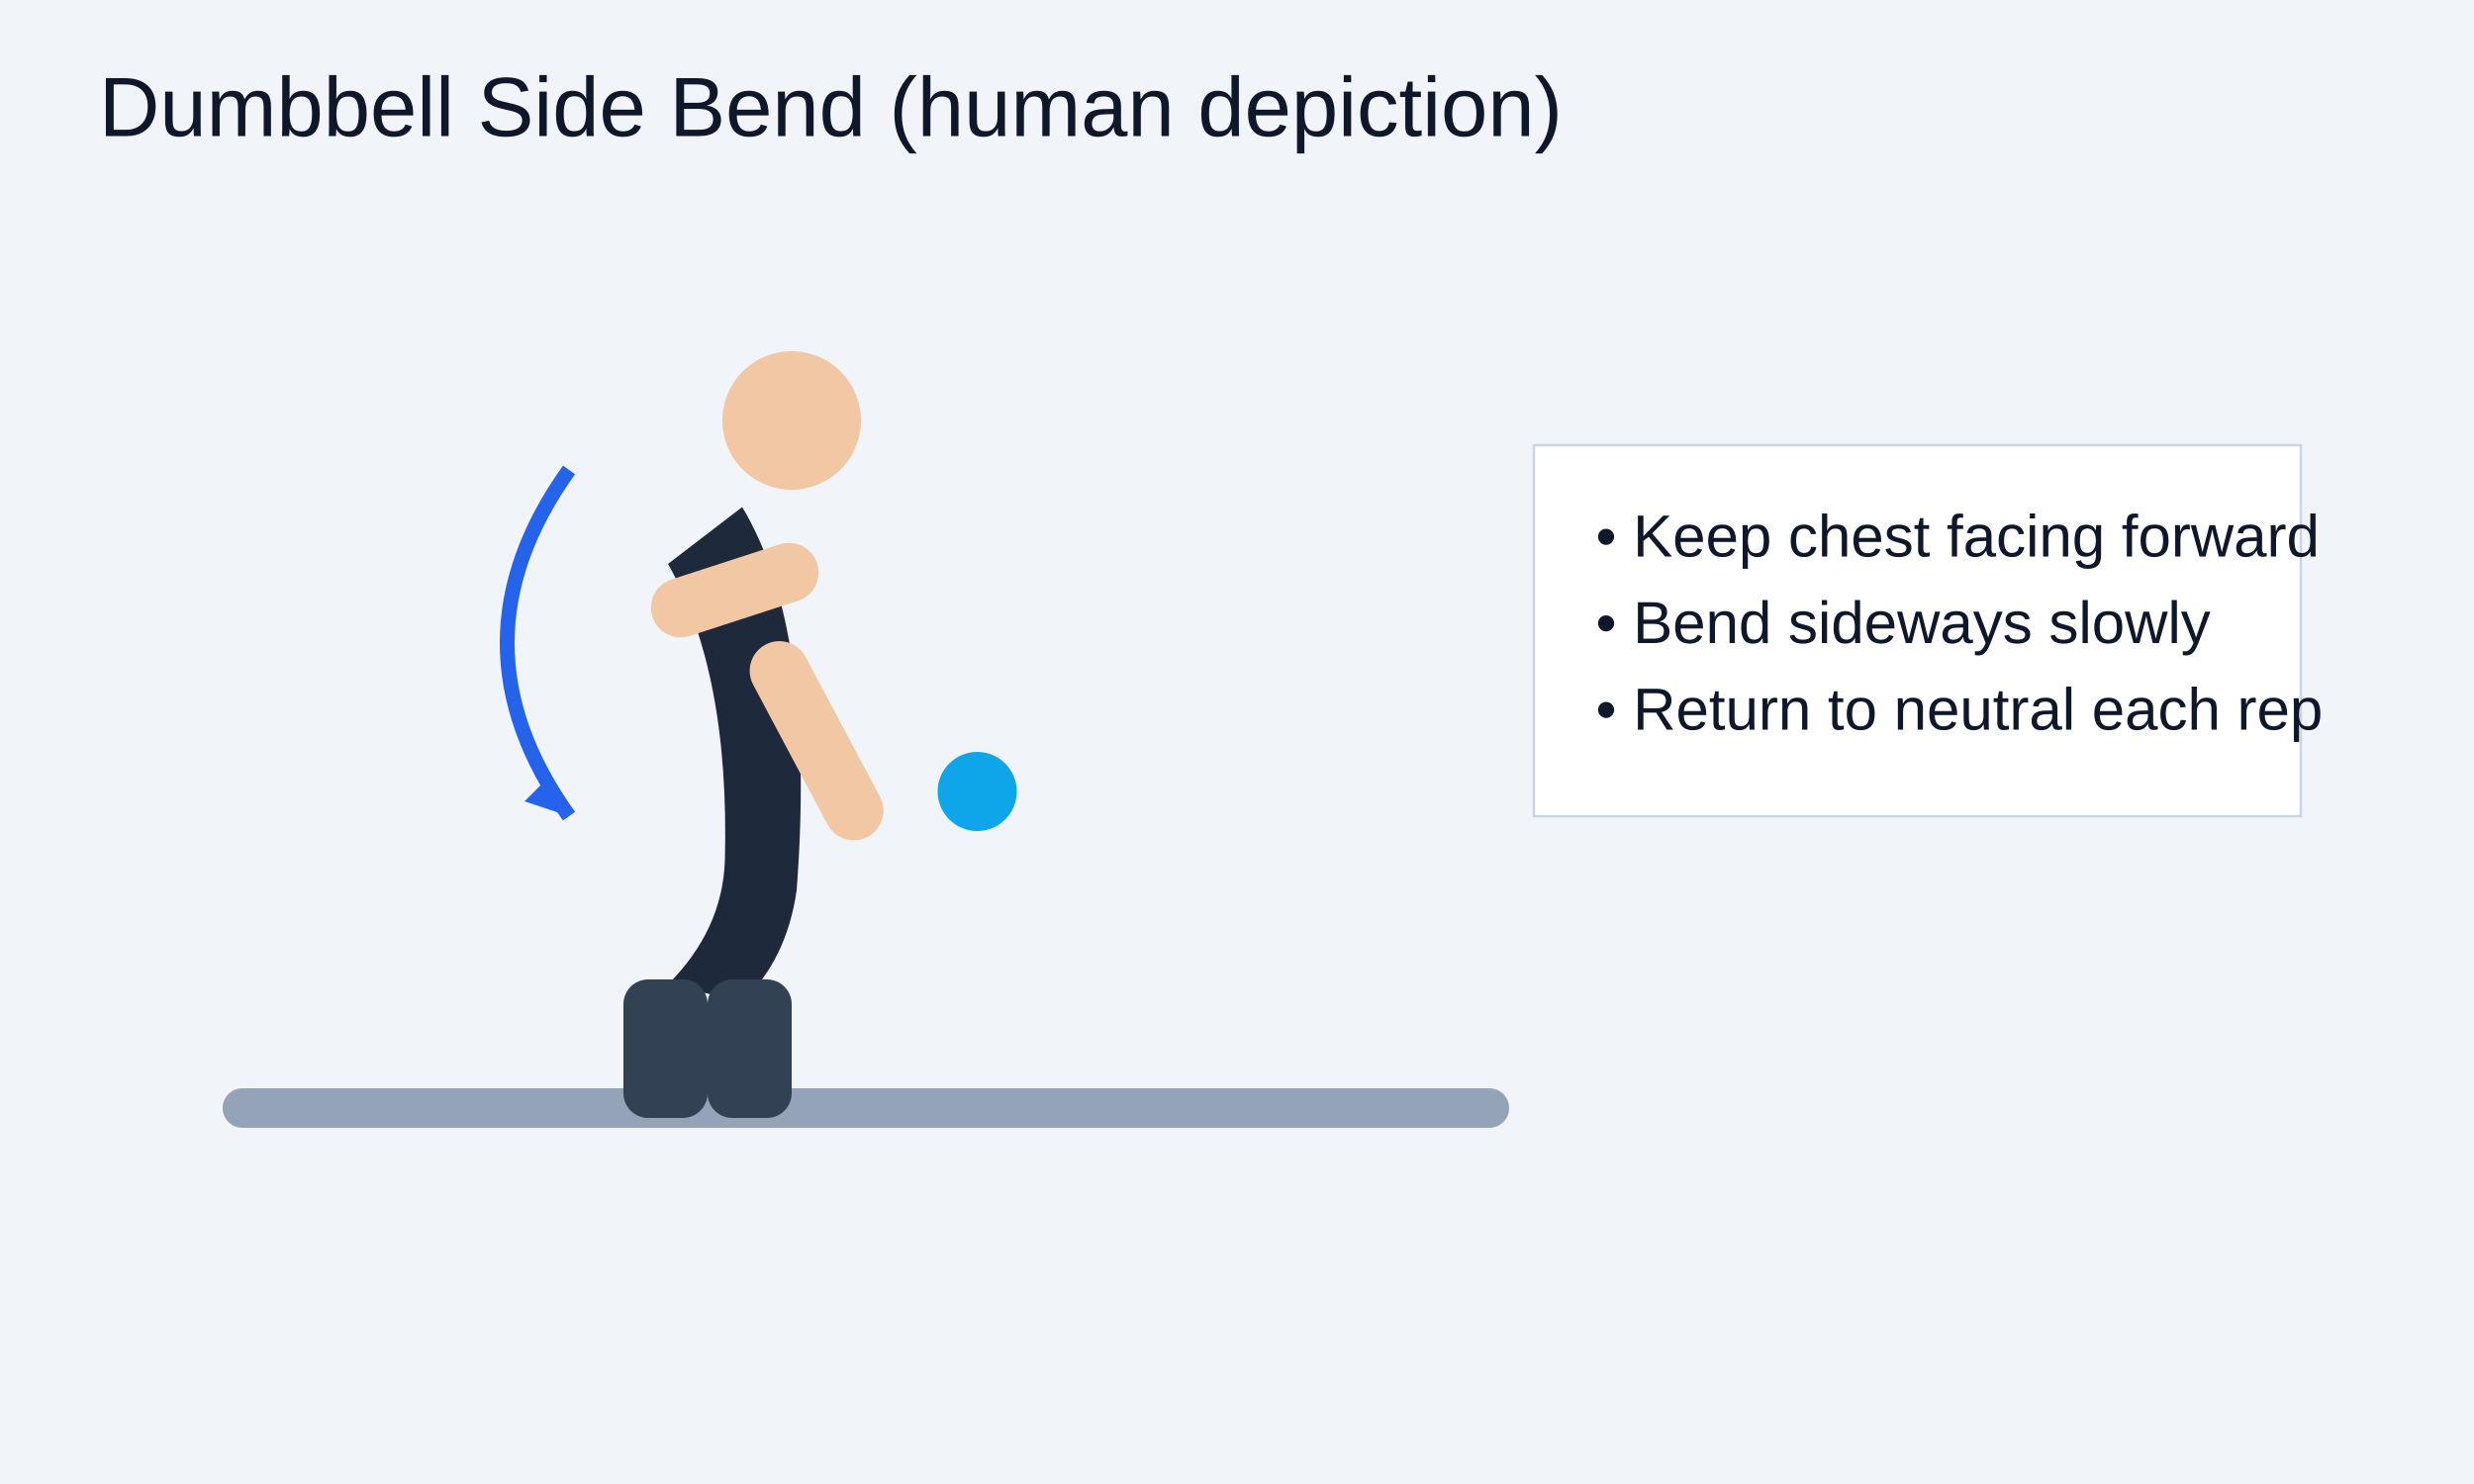
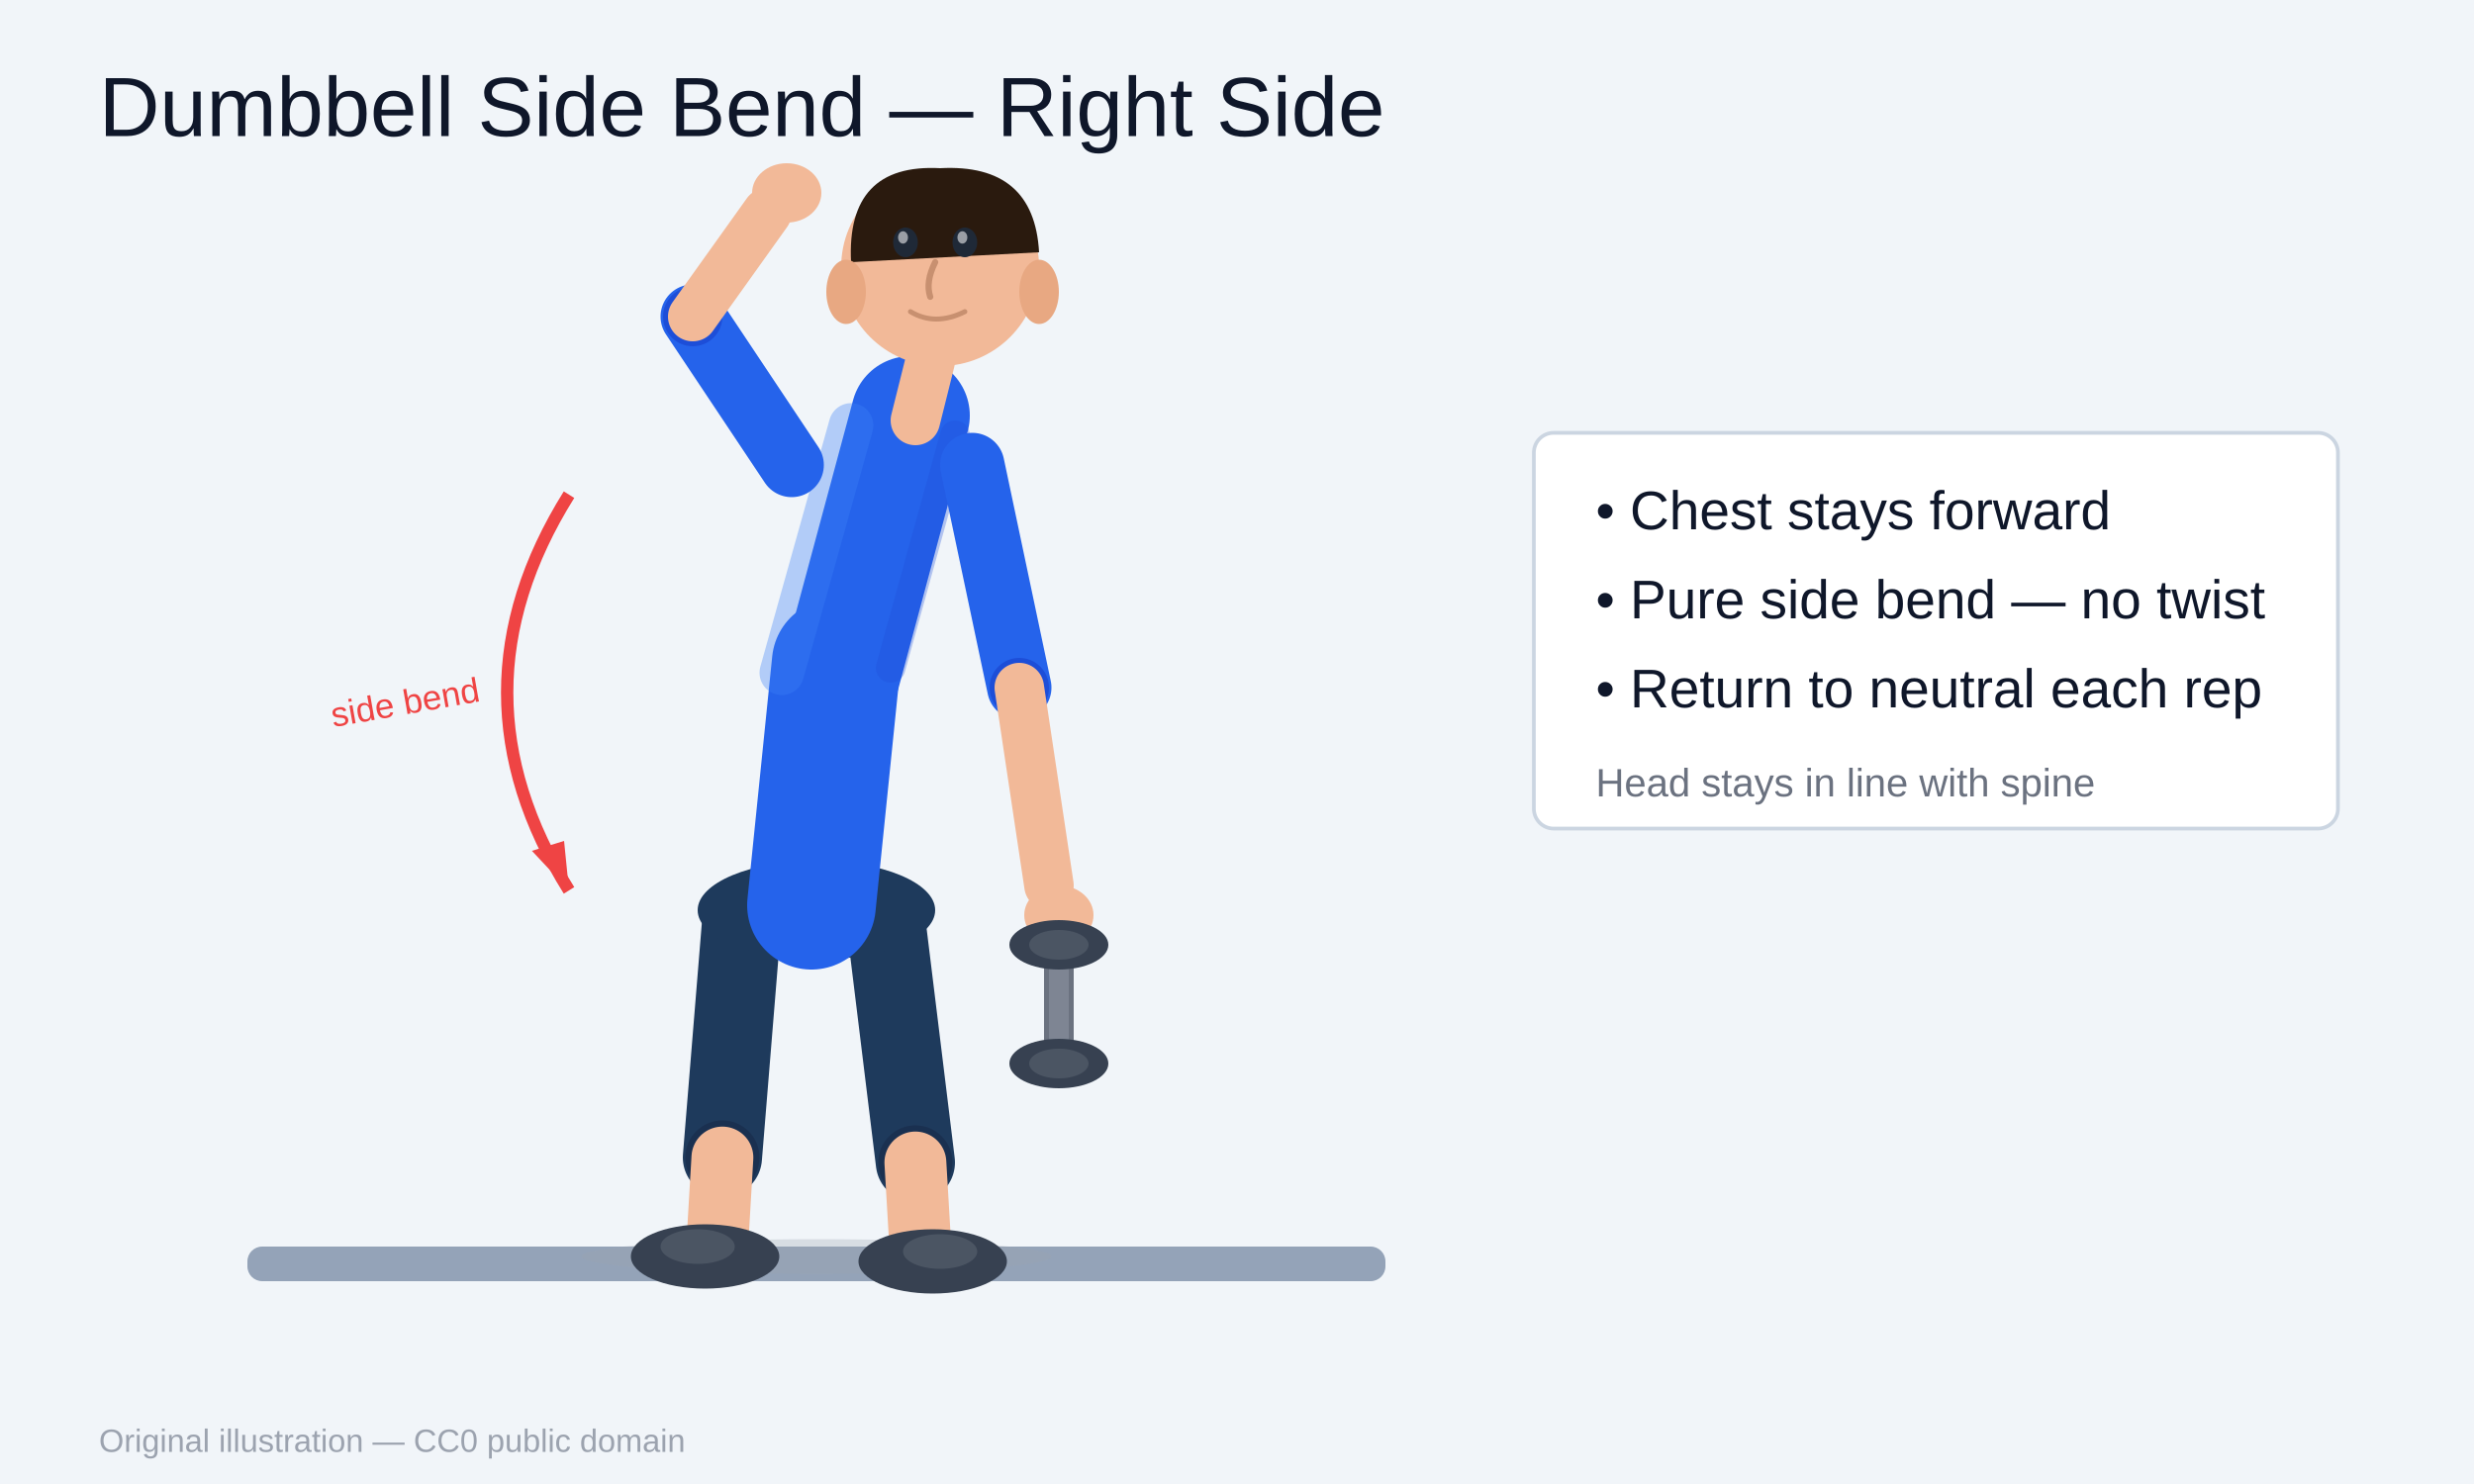
<svg xmlns="http://www.w3.org/2000/svg" width="1000" height="600" viewBox="0 0 1000 600">
  <rect width="100%" height="100%" fill="#f1f5f9" />
-   <text x="40" y="55" font-family="Arial" font-size="34" fill="#0f172a">Dumbbell Side Bend (human depiction)</text>
-   <rect x="90" y="440" width="520" height="16" rx="8" fill="#94a3b8" />
-   <circle cx="320" cy="170" r="28" fill="#f2c7a3" />
-   <path d="M300 205 Q330 255 322 360 Q318 388 300 405 L270 398 Q292 376 293 348 Q295 272 270 228 Z" fill="#1e293b" />
-   <rect x="260" y="238" width="70" height="24" rx="12" fill="#f2c7a3" transform="rotate(-18 260 238)" />
-   <rect x="320" y="255" width="88" height="24" rx="12" fill="#f2c7a3" transform="rotate(62 320 255)" />
-   <circle cx="395" cy="320" r="16" fill="#0ea5e9" />
-   <rect x="286" y="396" width="34" height="56" rx="10" fill="#334155" />
-   <rect x="252" y="396" width="34" height="56" rx="10" fill="#334155" />
-   <path d="M230 190 Q180 260 230 330" fill="none" stroke="#2563eb" stroke-width="6" />
-   <path d="M230 330 l-18 -6 l10 -10 z" fill="#2563eb" />
-   <path d="M620 180 L930 180 L930 330 L620 330 Z" fill="#ffffff" stroke="#cbd5e1" />
-   <text x="645" y="225" font-family="Arial" font-size="24" fill="#0f172a">• Keep chest facing forward</text>
-   <text x="645" y="260" font-family="Arial" font-size="24" fill="#0f172a">• Bend sideways slowly</text>
-   <text x="645" y="295" font-family="Arial" font-size="24" fill="#0f172a">• Return to neutral each rep</text>
+   <text x="40" y="55" font-family="Arial" font-size="34" fill="#0f172a">Dumbbell Side Bend — Right Side</text>
+   <rect x="100" y="504" width="460" height="14" rx="6" fill="#94a3b8" />
+   <ellipse cx="330" cy="508" rx="95" ry="7" fill="#9ca3af" opacity="0.3" />
+   <line x1="300" y1="370" x2="292" y2="468" stroke="#1e3a5c" stroke-width="32" stroke-linecap="round" />
+   <circle cx="292" cy="468" r="15" fill="#1a3050" />
+   <line x1="292" y1="468" x2="290" y2="502" stroke="#f2b998" stroke-width="25" stroke-linecap="round" />
+   <ellipse cx="285" cy="508" rx="30" ry="13" fill="#374151" />
+   <ellipse cx="282" cy="504" rx="15" ry="7" fill="#4b5563" />
+   <line x1="358" y1="372" x2="370" y2="470" stroke="#1e3a5c" stroke-width="32" stroke-linecap="round" />
+   <circle cx="370" cy="470" r="15" fill="#1a3050" />
+   <line x1="370" y1="470" x2="372" y2="504" stroke="#f2b998" stroke-width="25" stroke-linecap="round" />
+   <ellipse cx="377" cy="510" rx="30" ry="13" fill="#374151" />
+   <ellipse cx="380" cy="506" rx="15" ry="7" fill="#4b5563" />
+   <ellipse cx="330" cy="368" rx="48" ry="20" fill="#1e3a5c" />
+   <line x1="328" y1="366" x2="338" y2="268" stroke="#2563eb" stroke-width="52" stroke-linecap="round" />
+   <line x1="340" y1="272" x2="368" y2="168" stroke="#2563eb" stroke-width="48" stroke-linecap="round" />
+   <line x1="316" y1="272" x2="344" y2="172" stroke="#3b82f6" stroke-width="18" stroke-linecap="round" opacity="0.35" />
+   <line x1="360" y1="270" x2="386" y2="176" stroke="#1d4ed8" stroke-width="12" stroke-linecap="round" opacity="0.3" />
+   <line x1="370" y1="170" x2="376" y2="146" stroke="#f2b998" stroke-width="20" stroke-linecap="round" />
+   <circle cx="380" cy="108" r="40" fill="#f2b998" />
+   <path d="M 344 106 Q 342 66 380 68 Q 418 66 420 102" fill="#2a1a0e" />
+   <ellipse cx="366" cy="98" rx="5" ry="6" fill="#1f2937" />
+   <ellipse cx="365" cy="96" rx="2" ry="2.5" fill="#fff" opacity="0.55" />
+   <ellipse cx="390" cy="98" rx="5" ry="6" fill="#1f2937" />
+   <ellipse cx="389" cy="96" rx="2" ry="2.5" fill="#fff" opacity="0.55" />
+   <path d="M 378 106 Q 374 114 376 120" stroke="#c89070" stroke-width="2.5" fill="none" stroke-linecap="round" />
+   <path d="M 368 126 Q 378 132 390 126" stroke="#c89070" stroke-width="2" fill="none" stroke-linecap="round" />
+   <ellipse cx="342" cy="118" rx="8" ry="13" fill="#e8a882" />
+   <ellipse cx="420" cy="118" rx="8" ry="13" fill="#e8a882" />
+   <line x1="320" y1="188" x2="280" y2="128" stroke="#2563eb" stroke-width="26" stroke-linecap="round" />
+   <circle cx="280" cy="128" r="12" fill="#1d4ed8" />
+   <line x1="280" y1="128" x2="310" y2="86" stroke="#f2b998" stroke-width="20" stroke-linecap="round" />
+   <ellipse cx="318" cy="78" rx="14" ry="12" fill="#f2b998" />
+   <line x1="393" y1="188" x2="412" y2="278" stroke="#2563eb" stroke-width="26" stroke-linecap="round" />
+   <circle cx="412" cy="278" r="12" fill="#1d4ed8" />
+   <line x1="412" y1="278" x2="424" y2="358" stroke="#f2b998" stroke-width="20" stroke-linecap="round" />
+   <ellipse cx="428" cy="370" rx="14" ry="12" fill="#f2b998" />
+   <rect x="422" y="380" width="12" height="50" rx="5" fill="#6b7280" />
+   <rect x="424" y="382" width="8" height="46" rx="3" fill="#9ca3af" opacity="0.4" />
+   <ellipse cx="428" cy="382" rx="20" ry="10" fill="#374151" />
+   <ellipse cx="428" cy="382" rx="12" ry="6" fill="#4b5563" />
+   <ellipse cx="428" cy="430" rx="20" ry="10" fill="#374151" />
+   <ellipse cx="428" cy="430" rx="12" ry="6" fill="#4b5563" />
+   <path d="M 230 200 Q 180 280 230 360" fill="none" stroke="#ef4444" stroke-width="5" />
+   <polygon points="230,360 215,344 228,340" fill="#ef4444" />
+   <text x="134" y="286" font-family="Arial" font-size="14" fill="#ef4444" transform="rotate(-10 180 286)">side bend</text>
+   <rect x="620" y="175" width="325" height="160" rx="8" fill="#ffffff" stroke="#cbd5e1" stroke-width="1.5" />
+   <text x="645" y="214" font-family="Arial" font-size="22" fill="#0f172a">• Chest stays forward</text>
+   <text x="645" y="250" font-family="Arial" font-size="22" fill="#0f172a">• Pure side bend — no twist</text>
+   <text x="645" y="286" font-family="Arial" font-size="22" fill="#0f172a">• Return to neutral each rep</text>
+   <text x="645" y="322" font-family="Arial" font-size="16" fill="#6b7280">Head stays in line with spine</text>
+   <text x="40" y="587" font-family="Arial" font-size="13" fill="#9ca3af">Original illustration — CC0 public domain</text>
</svg>
